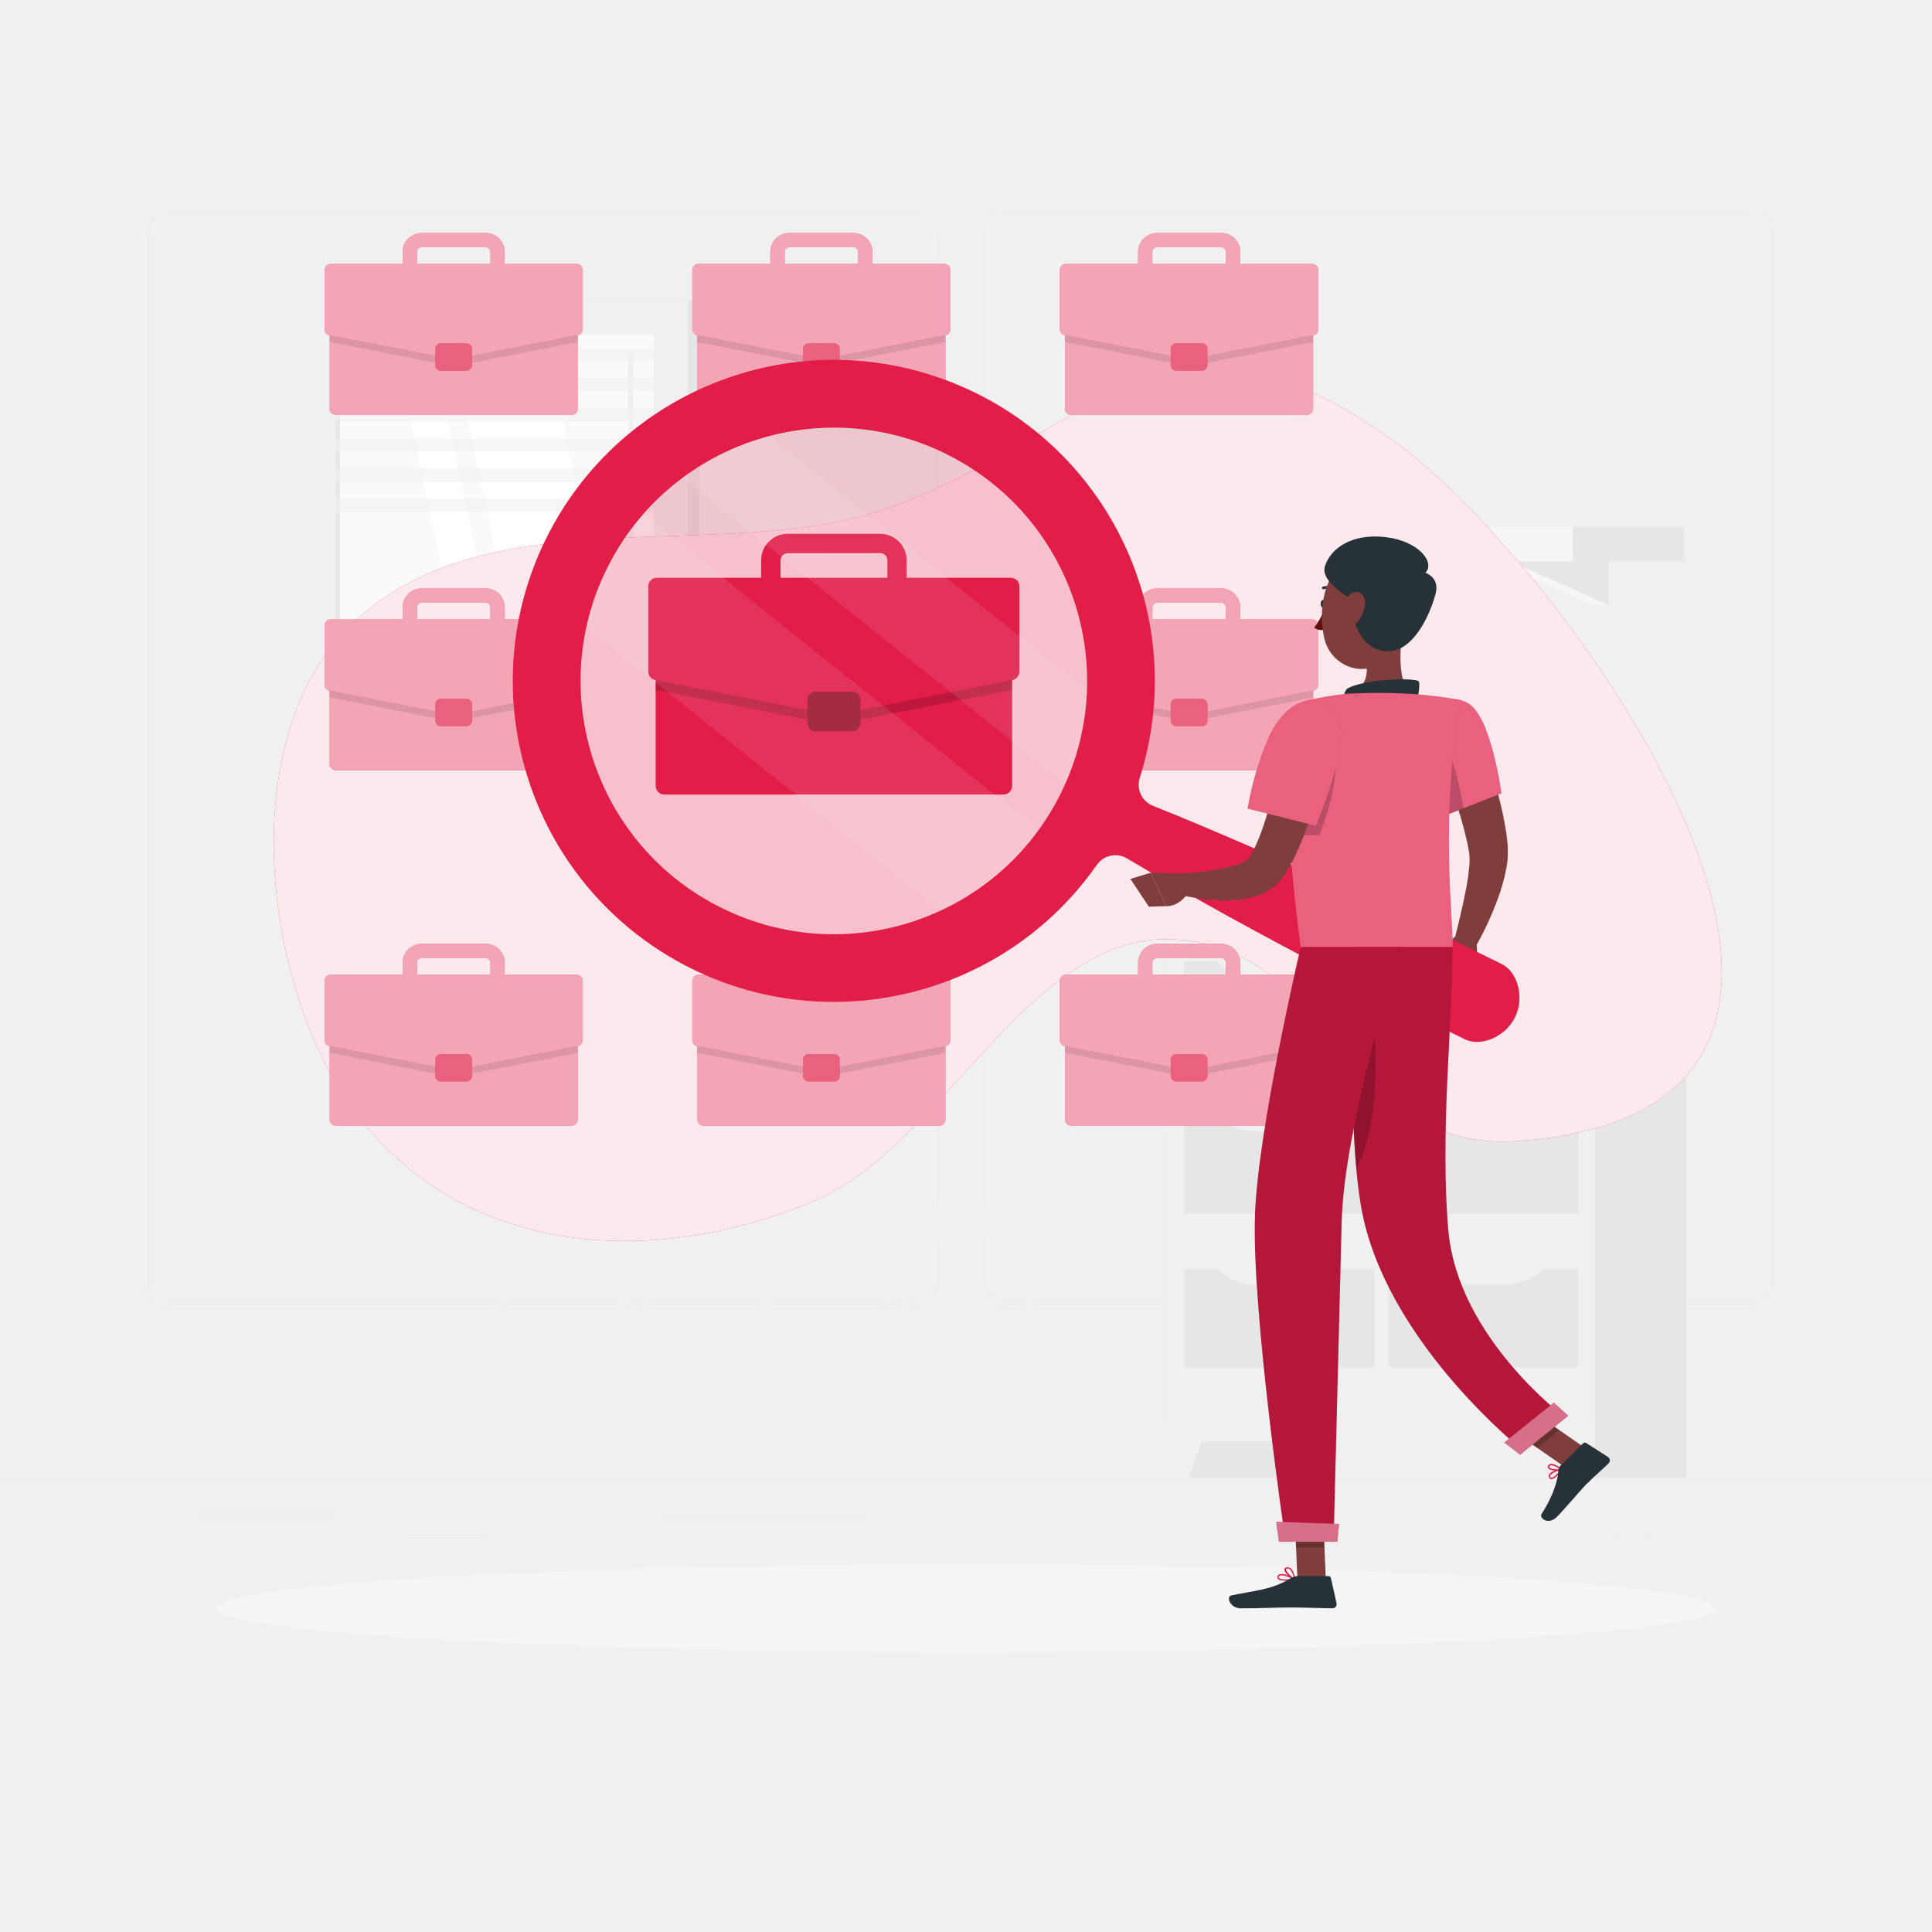
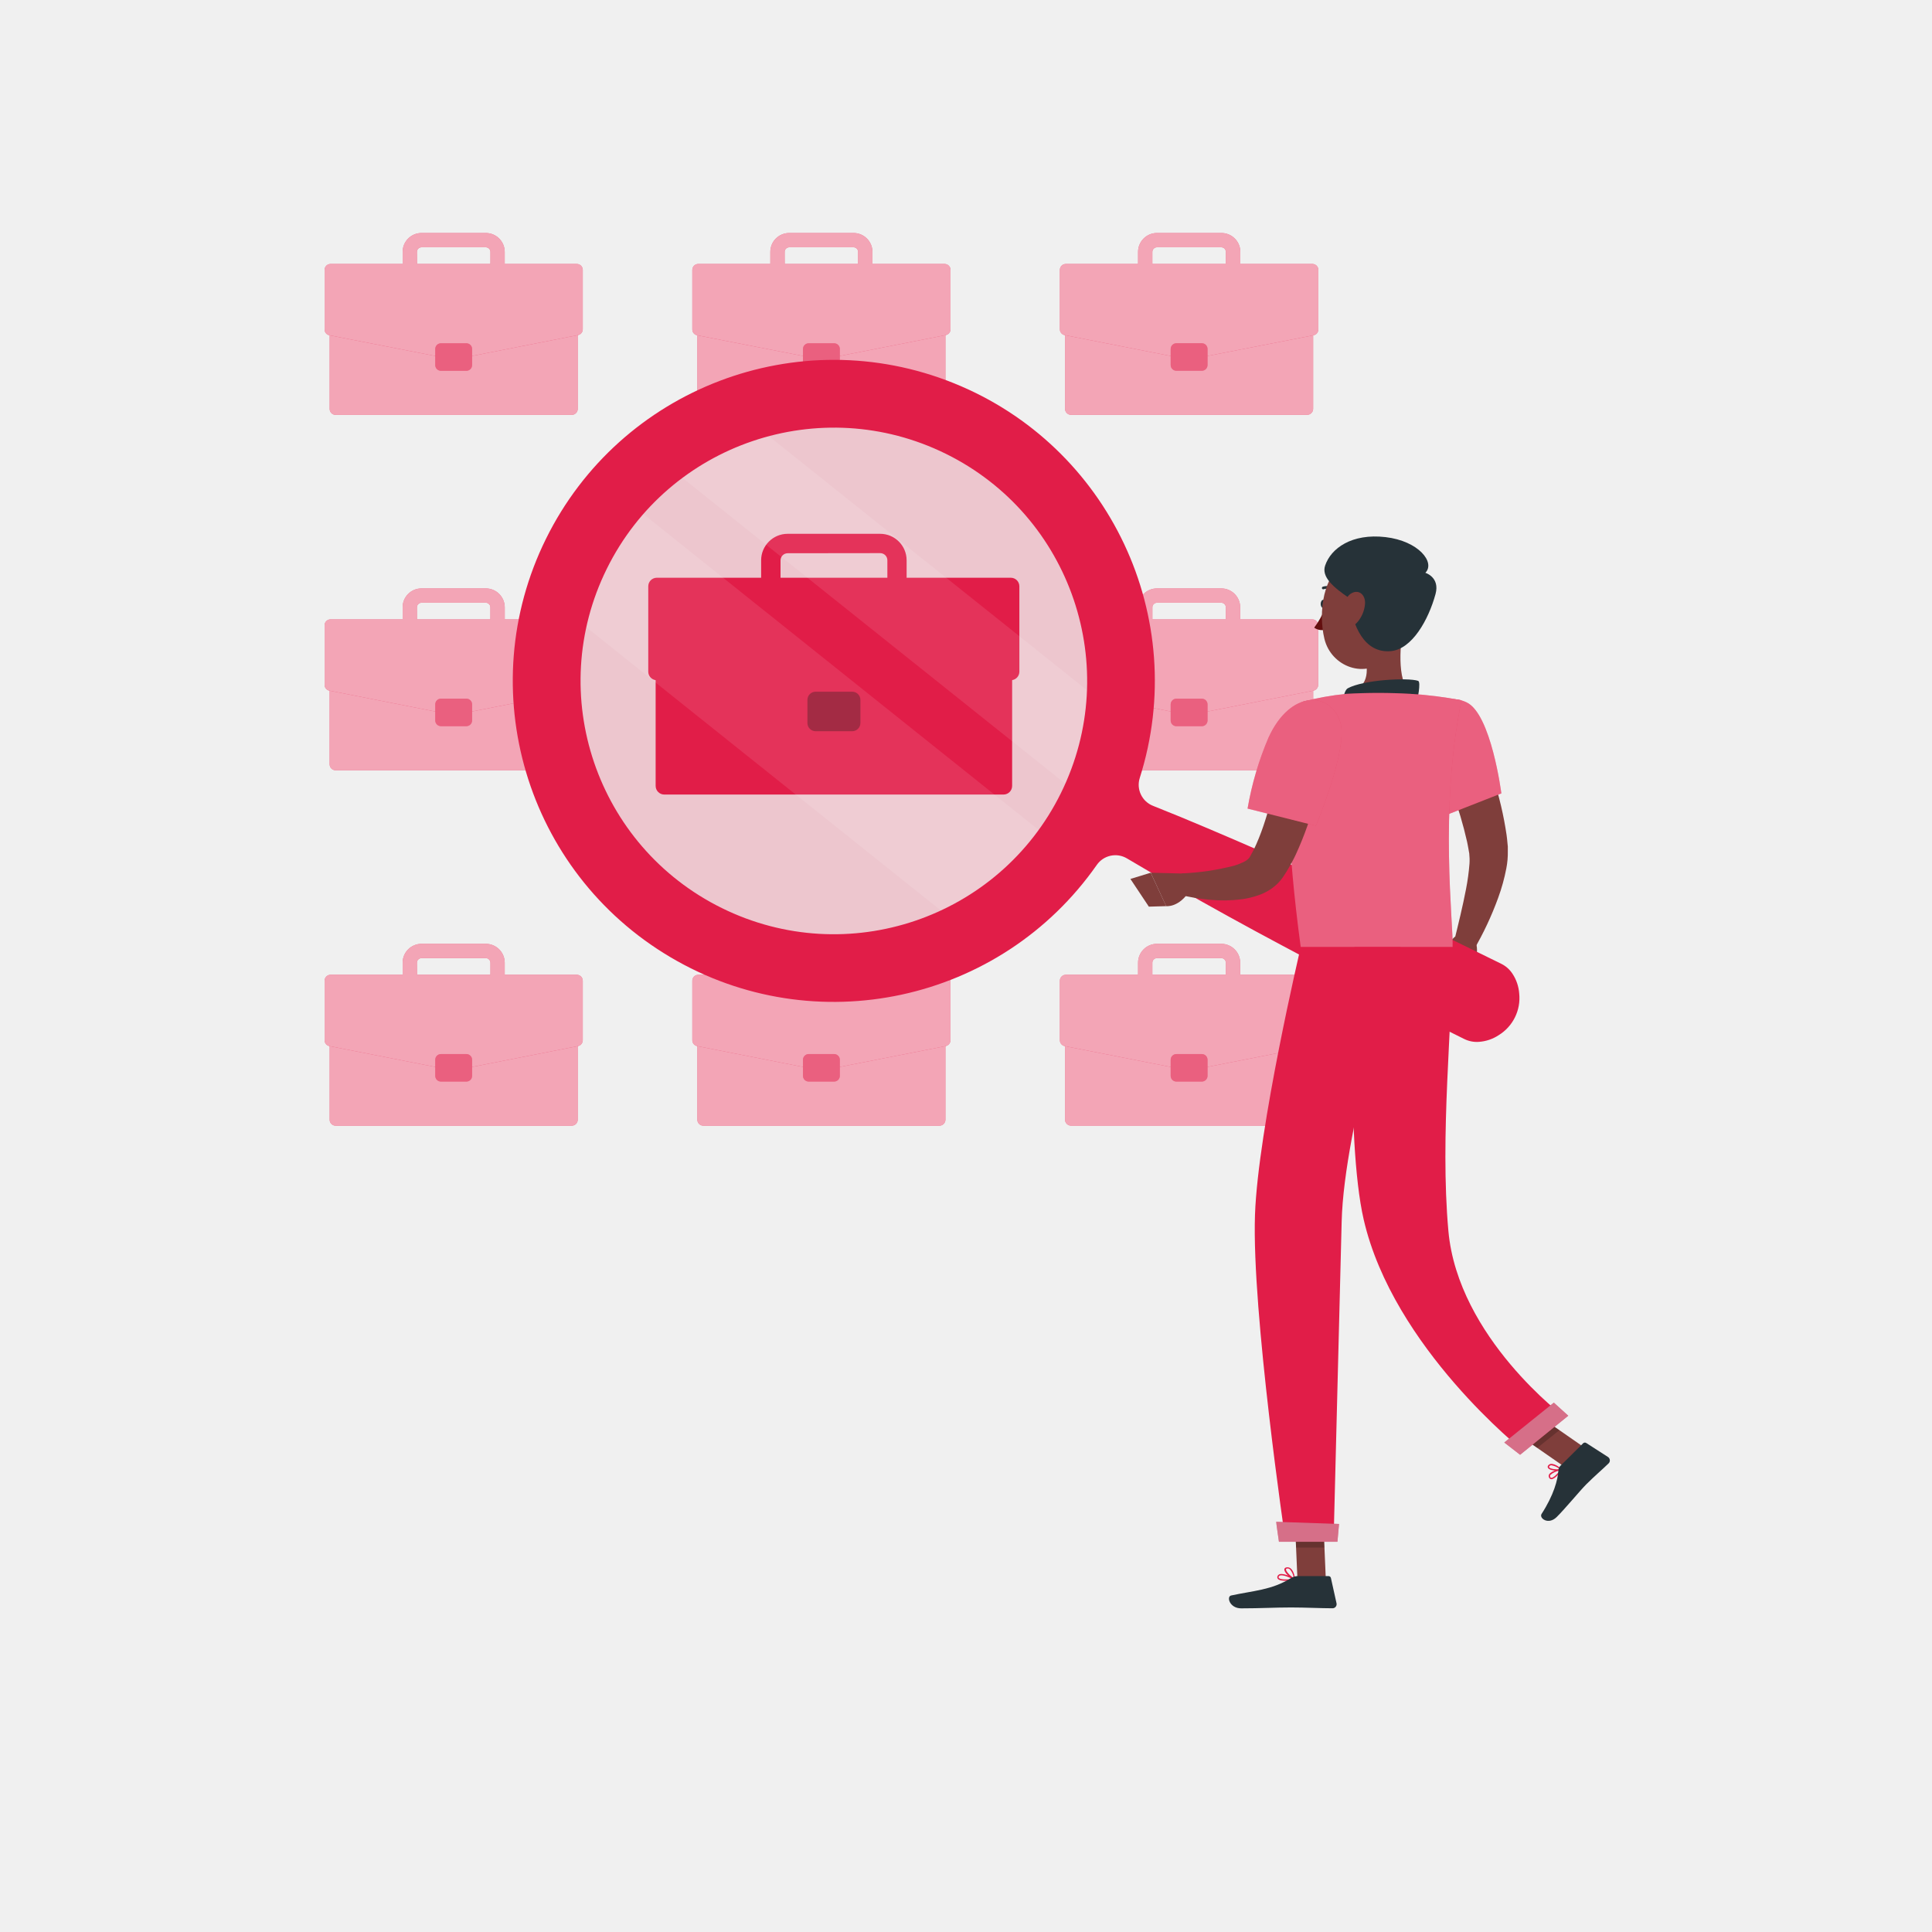
<svg xmlns="http://www.w3.org/2000/svg" viewBox="0 0 500 500">
-   <g id="background-complete">
-     <rect y="382.4" width="500" height="0.25" style="fill:#ebebeb" />
-     <rect x="52.46" y="391.92" width="33.12" height="0.25" style="fill:#ebebeb" />
-     <rect x="171.14" y="392.05" width="53.86" height="0.25" style="fill:#ebebeb" />
-     <rect x="105.77" y="397.08" width="19.19" height="0.25" style="fill:#ebebeb" />
-     <rect x="426.77" y="396.96" width="19.23" height="0.25" style="fill:#ebebeb" />
-     <rect x="387.57" y="396.96" width="30.29" height="0.25" style="fill:#ebebeb" />
-     <rect x="328.33" y="395.31" width="42.56" height="0.25" style="fill:#ebebeb" />
-     <path d="M237,337.8H43.91a5.71,5.71,0,0,1-5.7-5.71V60.66A5.71,5.71,0,0,1,43.91,55H237a5.71,5.71,0,0,1,5.71,5.71V332.09A5.71,5.71,0,0,1,237,337.8ZM43.91,55.2a5.46,5.46,0,0,0-5.45,5.46V332.09a5.46,5.46,0,0,0,5.45,5.46H237a5.47,5.47,0,0,0,5.46-5.46V60.66A5.47,5.47,0,0,0,237,55.2Z" style="fill:#ebebeb" />
-     <path d="M453.31,337.8H260.21a5.72,5.72,0,0,1-5.71-5.71V60.66A5.72,5.72,0,0,1,260.21,55h193.1A5.71,5.71,0,0,1,459,60.66V332.09A5.71,5.71,0,0,1,453.31,337.8ZM260.21,55.2a5.47,5.47,0,0,0-5.46,5.46V332.09a5.47,5.47,0,0,0,5.46,5.46h193.1a5.47,5.47,0,0,0,5.46-5.46V60.66a5.47,5.47,0,0,0-5.46-5.46Z" style="fill:#ebebeb" />
-     <rect x="302.21" y="241.5" width="28.32" height="140.9" transform="translate(632.75 623.9) rotate(180)" style="fill:#e6e6e6" />
-     <polygon points="307.59 382.4 302.21 382.4 302.21 367.1 313.23 367.1 307.59 382.4" style="fill:#f0f0f0" />
-     <rect x="408.06" y="241.5" width="28.32" height="140.9" transform="translate(844.44 623.9) rotate(180)" style="fill:#e6e6e6" />
-     <rect x="302.21" y="241.5" width="110.54" height="131.51" transform="translate(714.97 614.51) rotate(180)" style="fill:#f0f0f0" />
-     <rect x="318.25" y="316.45" width="25.57" height="49.29" transform="translate(-10.06 672.13) rotate(-90)" style="fill:#e6e6e6" />
-     <rect x="371.15" y="316.45" width="25.57" height="49.29" transform="translate(42.84 725.03) rotate(-90)" style="fill:#e6e6e6" />
-     <path d="M379.06,332.59h9.75a15.4,15.4,0,0,0,11.2-4.82H367.86A15.4,15.4,0,0,0,379.06,332.59Z" style="fill:#f0f0f0" />
-     <path d="M325.66,332.59h9.75a15.4,15.4,0,0,0,11.2-4.82H314.46A15.4,15.4,0,0,0,325.66,332.59Z" style="fill:#f0f0f0" />
-     <rect x="318.25" y="276.7" width="25.57" height="49.29" transform="translate(29.68 632.38) rotate(-90)" style="fill:#e6e6e6" />
-     <rect x="371.15" y="276.7" width="25.57" height="49.29" transform="translate(82.59 685.29) rotate(-90)" style="fill:#e6e6e6" />
-     <path d="M379.06,292.84h9.75A15.43,15.43,0,0,0,400,288H367.86A15.43,15.43,0,0,0,379.06,292.84Z" style="fill:#f0f0f0" />
-     <path d="M325.66,292.84h9.75a15.43,15.43,0,0,0,11.2-4.81H314.46A15.43,15.43,0,0,0,325.66,292.84Z" style="fill:#f0f0f0" />
-     <rect x="318.25" y="236.96" width="25.57" height="49.29" transform="translate(69.43 592.64) rotate(-90)" style="fill:#e6e6e6" />
-     <rect x="371.15" y="236.96" width="25.57" height="49.29" transform="translate(122.33 645.54) rotate(-90)" style="fill:#e6e6e6" />
-     <path d="M379.06,253.1h9.75a15.4,15.4,0,0,0,11.2-4.82H367.86A15.4,15.4,0,0,0,379.06,253.1Z" style="fill:#f0f0f0" />
-     <path d="M325.66,253.1h9.75a15.4,15.4,0,0,0,11.2-4.82H314.46A15.4,15.4,0,0,0,325.66,253.1Z" style="fill:#f0f0f0" />
-     <polygon points="407.38 382.4 412.76 382.4 412.76 367.1 401.74 367.1 407.38 382.4" style="fill:#f0f0f0" />
-     <polygon points="412.04 144.77 416.37 156.61 412.04 156.61 385.47 144.77 412.04 144.77" style="fill:#f5f5f5" />
-     <polygon points="416.37 144.77 416.37 156.61 389.81 144.77 416.37 144.77" style="fill:#e6e6e6" />
-     <polygon points="307.87 144.77 312.2 156.61 307.87 156.61 281.31 144.77 307.87 144.77" style="fill:#f5f5f5" />
-     <polygon points="312.2 144.77 312.2 156.61 285.64 144.77 312.2 144.77" style="fill:#e6e6e6" />
-     <rect x="406.98" y="136.31" width="28.89" height="9.01" style="fill:#e6e6e6" />
-     <rect x="263.35" y="136.31" width="143.63" height="9.01" transform="translate(670.33 281.64) rotate(180)" style="fill:#f5f5f5" />
-     <path d="M377.81,105s.29,31.32,11.1,31.32S400,105,400,105Z" style="fill:#f0f0f0" />
-     <path d="M310.78,126.1s.76,10.21,29.84,10.21,29.84-10.21,29.84-10.21Z" style="fill:#f0f0f0" />
-     <path d="M224.36,382.4h1.93l5.53-27.25,1-4.78,6-29.7H262l12.53,61.73h1.94l-12.77-62.86a.94.94,0,0,0-.93-.76H238.05a.93.93,0,0,0-.92.76l-5.3,26.08-1,4.77Z" style="fill:#f0f0f0" />
-     <path d="M187.23,382.4h1.93l12.54-61.73h23.12l6,29.72,1,4.76,5.54,27.25h1.93l-6.5-32-1-4.75-5.3-26.08a1,1,0,0,0-.93-.76H200.93a.94.94,0,0,0-.93.76Z" style="fill:#f0f0f0" />
-     <path d="M265.46,311.58H198.19a5.83,5.83,0,0,0-5.82,5.82v.2a2.13,2.13,0,0,0,2.13,2.13h74.65a2.13,2.13,0,0,0,2.13-2.13v-.2A5.83,5.83,0,0,0,265.46,311.58Z" style="fill:#f0f0f0" />
-     <path d="M156.85,382.4h1.93l5.53-27.25,1-4.78,6-29.7h23.12L207,382.4h1.94l-12.77-62.86a.94.94,0,0,0-.93-.76H170.54a.93.93,0,0,0-.92.76l-5.3,26.08-1,4.77Z" style="fill:#f0f0f0" />
-     <path d="M119.72,382.4h1.94l12.53-61.73h23.13l6,29.72,1,4.76,5.54,27.25h1.93l-6.5-32-1-4.75L159,319.54a1,1,0,0,0-.93-.76H133.42a.94.94,0,0,0-.93.76Z" style="fill:#f0f0f0" />
-     <path d="M198,311.58H130.68a5.83,5.83,0,0,0-5.82,5.82v.2a2.13,2.13,0,0,0,2.13,2.13h74.66a2.12,2.12,0,0,0,2.12-2.13v-.2A5.83,5.83,0,0,0,198,311.58Z" style="fill:#f0f0f0" />
-     <rect x="84.33" y="77.76" width="96.65" height="154.83" transform="translate(265.31 310.36) rotate(180)" style="fill:#e6e6e6" />
-     <rect x="78.02" y="77.76" width="100.01" height="154.83" transform="translate(256.05 310.36) rotate(180)" style="fill:#f0f0f0" />
-     <rect x="84.33" y="232.6" width="96.65" height="11.74" transform="translate(265.31 476.93) rotate(180)" style="fill:#e6e6e6" />
-     <rect x="67.49" y="232.6" width="100.01" height="11.74" transform="translate(235 476.93) rotate(180)" style="fill:#f0f0f0" />
-     <rect x="59.45" y="114.02" width="137.15" height="82.33" transform="translate(283.2 27.16) rotate(90)" style="fill:#fafafa" />
-     <polygon points="169.89 223.75 140.93 86.61 116.43 86.61 145.39 223.75 169.89 223.75" style="fill:#fff" />
-     <path d="M163.22,207.37a.63.63,0,0,0,.63-.63V92.36a.63.63,0,1,0-1.26,0V206.74A.63.63,0,0,0,163.22,207.37Z" style="fill:#f0f0f0" />
-     <polygon points="140.13 223.75 111.17 86.61 101.62 86.61 130.57 223.75 140.13 223.75" style="fill:#fff" />
-     <rect x="18.85" y="154.62" width="137.15" height="1.12" transform="translate(242.6 67.76) rotate(90)" style="fill:#e6e6e6" />
-     <polygon points="75.92 93.4 172.57 93.4 173.39 90.04 76.74 90.04 75.92 93.4" style="fill:#f0f0f0;opacity:0.6" />
-     <polygon points="75.92 101.21 172.57 101.21 173.39 97.86 76.74 97.86 75.92 101.21" style="fill:#f0f0f0;opacity:0.6" />
-     <polygon points="75.92 109.03 172.57 109.03 173.39 105.67 76.74 105.67 75.92 109.03" style="fill:#f0f0f0;opacity:0.6" />
-     <polygon points="75.92 116.84 172.57 116.84 173.39 113.49 76.74 113.49 75.92 116.84" style="fill:#f0f0f0;opacity:0.6" />
-     <polygon points="75.92 124.66 172.57 124.66 173.39 121.31 76.74 121.31 75.92 124.66" style="fill:#f0f0f0;opacity:0.6" />
-     <polygon points="75.92 132.48 172.57 132.48 173.39 129.12 76.74 129.12 75.92 132.48" style="fill:#f0f0f0;opacity:0.6" />
-   </g>
-   <g id="background-simple">
-     <path d="M363.08,115.91c-61.25-46-81-2.31-134,15.86C186.81,146.25,126,127.64,90.92,161.59c-30.57,29.57-22.59,93.07-.25,124.57,27.23,38.37,76.73,43,120.29,24.55,33.19-14.08,55.5-69.3,92.46-67.61,42.53,2,44.49,55.19,88.91,52.24C507.93,287.65,405.62,147.84,363.08,115.91Z" style="fill:#e11d48" />
-     <path d="M363.08,115.91c-61.25-46-81-2.31-134,15.86C186.81,146.25,126,127.64,90.92,161.59c-30.57,29.57-22.59,93.07-.25,124.57,27.23,38.37,76.73,43,120.29,24.55,33.19-14.08,55.5-69.3,92.46-67.61,42.53,2,44.49,55.19,88.91,52.24C507.93,287.65,405.62,147.84,363.08,115.91Z" style="fill:#fff;opacity:0.9" />
-   </g>
-   <g id="Shadow">
-     <ellipse id="path" cx="250" cy="416.24" rx="193.89" ry="11.32" style="fill:#f5f5f5" />
-   </g>
  <g id="Briefcases">
    <rect x="180.47" y="262.73" width="64.21" height="28.6" rx="1.56" style="fill:#e11d48" />
    <rect x="180.47" y="262.73" width="64.21" height="28.6" rx="1.56" style="fill:#fff;opacity:0.6" />
-     <path d="M243.11,262.73H182a1.56,1.56,0,0,0-1.56,1.56v8.17l31.8,6.26a1.47,1.47,0,0,0,.59,0l31.81-6.26v-8.17A1.56,1.56,0,0,0,243.11,262.73Z" style="opacity:0.1" />
    <path d="M244.45,252.27H225.79v-3.13a4.89,4.89,0,0,0-4.88-4.88H204.24a4.89,4.89,0,0,0-4.88,4.88v3.13H180.71a1.54,1.54,0,0,0-1.54,1.54v15.41a1.55,1.55,0,0,0,1.24,1.51L212.28,277a1.94,1.94,0,0,0,.59,0l31.87-6.27a1.56,1.56,0,0,0,1.25-1.51V253.81A1.54,1.54,0,0,0,244.45,252.27Zm-41.38-3.13a1.19,1.19,0,0,1,1.17-1.18h16.67a1.19,1.19,0,0,1,1.17,1.18v3.13h-19Z" style="fill:#e11d48" />
    <path d="M244.45,252.27H225.79v-3.13a4.89,4.89,0,0,0-4.88-4.88H204.24a4.89,4.89,0,0,0-4.88,4.88v3.13H180.71a1.54,1.54,0,0,0-1.54,1.54v15.41a1.55,1.55,0,0,0,1.24,1.51L212.28,277a1.94,1.94,0,0,0,.59,0l31.87-6.27a1.56,1.56,0,0,0,1.25-1.51V253.81A1.54,1.54,0,0,0,244.45,252.27Zm-41.38-3.13a1.19,1.19,0,0,1,1.17-1.18h16.67a1.19,1.19,0,0,1,1.17,1.18v3.13h-19Z" style="fill:#fff;opacity:0.6" />
    <rect x="207.81" y="272.79" width="9.54" height="7.12" rx="1.48" style="fill:#e11d48" />
    <rect x="207.81" y="272.79" width="9.54" height="7.12" rx="1.48" style="fill:#fff;opacity:0.3" />
    <rect x="180.47" y="78.77" width="64.21" height="28.6" rx="1.56" style="fill:#e11d48" />
    <rect x="180.47" y="78.77" width="64.21" height="28.6" rx="1.56" style="fill:#fff;opacity:0.6" />
-     <path d="M243.11,78.77H182a1.56,1.56,0,0,0-1.56,1.56V88.5l31.8,6.26a1.47,1.47,0,0,0,.59,0l31.81-6.26V80.33A1.56,1.56,0,0,0,243.11,78.77Z" style="opacity:0.1" />
    <path d="M244.45,68.31H225.79V65.18a4.89,4.89,0,0,0-4.88-4.88H204.24a4.89,4.89,0,0,0-4.88,4.88v3.13H180.71a1.54,1.54,0,0,0-1.54,1.54V85.26a1.54,1.54,0,0,0,1.24,1.51L212.28,93a1.47,1.47,0,0,0,.59,0l31.87-6.27A1.55,1.55,0,0,0,246,85.26V69.85A1.54,1.54,0,0,0,244.45,68.31Zm-41.38-3.13A1.18,1.18,0,0,1,204.24,64h16.67a1.18,1.18,0,0,1,1.17,1.17v3.13h-19Z" style="fill:#e11d48" />
    <path d="M244.45,68.31H225.79V65.18a4.89,4.89,0,0,0-4.88-4.88H204.24a4.89,4.89,0,0,0-4.88,4.88v3.13H180.71a1.54,1.54,0,0,0-1.54,1.54V85.26a1.54,1.54,0,0,0,1.24,1.51L212.28,93a1.47,1.47,0,0,0,.59,0l31.87-6.27A1.55,1.55,0,0,0,246,85.26V69.85A1.54,1.54,0,0,0,244.45,68.31Zm-41.38-3.13A1.18,1.18,0,0,1,204.24,64h16.67a1.18,1.18,0,0,1,1.17,1.17v3.13h-19Z" style="fill:#fff;opacity:0.6" />
    <rect x="207.81" y="88.84" width="9.54" height="7.12" rx="1.48" style="fill:#e11d48" />
    <rect x="207.81" y="88.84" width="9.54" height="7.12" rx="1.48" style="fill:#fff;opacity:0.3" />
    <rect x="85.31" y="262.73" width="64.21" height="28.6" rx="1.56" style="fill:#e11d48" />
    <rect x="85.31" y="262.73" width="64.21" height="28.6" rx="1.56" style="fill:#fff;opacity:0.6" />
-     <path d="M148,262.73H86.87a1.56,1.56,0,0,0-1.56,1.56v8.17l31.8,6.26a1.52,1.52,0,0,0,.6,0l31.81-6.26v-8.17A1.56,1.56,0,0,0,148,262.73Z" style="opacity:0.1" />
    <path d="M149.28,252.27H130.62v-3.13a4.89,4.89,0,0,0-4.88-4.88H109.08a4.89,4.89,0,0,0-4.88,4.88v3.13H85.54A1.54,1.54,0,0,0,84,253.81v15.41a1.55,1.55,0,0,0,1.24,1.51L117.11,277a2,2,0,0,0,.6,0l31.87-6.27a1.55,1.55,0,0,0,1.24-1.51V253.81A1.54,1.54,0,0,0,149.28,252.27Zm-41.38-3.13a1.2,1.2,0,0,1,1.18-1.18h16.66a1.2,1.2,0,0,1,1.18,1.18v3.13h-19Z" style="fill:#e11d48" />
    <path d="M149.28,252.27H130.62v-3.13a4.89,4.89,0,0,0-4.88-4.88H109.08a4.89,4.89,0,0,0-4.88,4.88v3.13H85.54A1.54,1.54,0,0,0,84,253.81v15.41a1.55,1.55,0,0,0,1.24,1.51L117.11,277a2,2,0,0,0,.6,0l31.87-6.27a1.55,1.55,0,0,0,1.24-1.51V253.81A1.54,1.54,0,0,0,149.28,252.27Zm-41.38-3.13a1.2,1.2,0,0,1,1.18-1.18h16.66a1.2,1.2,0,0,1,1.18,1.18v3.13h-19Z" style="fill:#fff;opacity:0.6" />
    <rect x="112.64" y="272.79" width="9.54" height="7.12" rx="1.48" style="fill:#e11d48" />
    <rect x="112.64" y="272.79" width="9.54" height="7.12" rx="1.48" style="fill:#fff;opacity:0.3" />
    <rect x="85.31" y="78.77" width="64.21" height="28.6" rx="1.56" style="fill:#e11d48" />
    <rect x="85.31" y="78.77" width="64.21" height="28.6" rx="1.56" style="fill:#fff;opacity:0.6" />
-     <path d="M148,78.77H86.87a1.56,1.56,0,0,0-1.56,1.56V88.5l31.8,6.26a1.51,1.51,0,0,0,.6,0l31.81-6.26V80.33A1.56,1.56,0,0,0,148,78.77Z" style="opacity:0.1" />
    <path d="M149.28,68.31H130.62V65.18a4.89,4.89,0,0,0-4.88-4.88H109.08a4.89,4.89,0,0,0-4.88,4.88v3.13H85.54A1.54,1.54,0,0,0,84,69.85V85.26a1.54,1.54,0,0,0,1.24,1.51L117.11,93a1.51,1.51,0,0,0,.6,0l31.87-6.27a1.54,1.54,0,0,0,1.24-1.51V69.85A1.54,1.54,0,0,0,149.28,68.31ZM107.9,65.18A1.19,1.19,0,0,1,109.08,64h16.66a1.19,1.19,0,0,1,1.18,1.17v3.13h-19Z" style="fill:#e11d48" />
    <path d="M149.28,68.31H130.62V65.18a4.89,4.89,0,0,0-4.88-4.88H109.08a4.89,4.89,0,0,0-4.88,4.88v3.13H85.54A1.54,1.54,0,0,0,84,69.85V85.26a1.54,1.54,0,0,0,1.24,1.51L117.11,93a1.51,1.51,0,0,0,.6,0l31.87-6.27a1.54,1.54,0,0,0,1.24-1.51V69.85A1.54,1.54,0,0,0,149.28,68.31ZM107.9,65.18A1.19,1.19,0,0,1,109.08,64h16.66a1.19,1.19,0,0,1,1.18,1.17v3.13h-19Z" style="fill:#fff;opacity:0.6" />
    <rect x="112.64" y="88.84" width="9.54" height="7.12" rx="1.48" style="fill:#e11d48" />
    <rect x="112.64" y="88.84" width="9.54" height="7.12" rx="1.48" style="fill:#fff;opacity:0.3" />
    <path d="M140,199.35H86.87a1.57,1.57,0,0,1-1.57-1.57V172.31a1.55,1.55,0,0,1,.13-.61,2.15,2.15,0,0,1,.14-.26,1.1,1.1,0,0,1,.2-.23,1.56,1.56,0,0,1,1.1-.46h50.29a65.58,65.58,0,0,0-.41,10.52c0,.57,0,1.14.09,1.7.07,1.05.15,2.11.27,3.16A67,67,0,0,0,140,199.35Z" style="fill:#e11d48" />
    <path d="M140,199.35H86.87a1.57,1.57,0,0,1-1.57-1.57V172.31a1.55,1.55,0,0,1,.13-.61,2.15,2.15,0,0,1,.14-.26,1.1,1.1,0,0,1,.2-.23,1.56,1.56,0,0,1,1.1-.46h50.29a65.58,65.58,0,0,0-.41,10.52c0,.57,0,1.14.09,1.7.07,1.05.15,2.11.27,3.16A67,67,0,0,0,140,199.35Z" style="fill:#fff;opacity:0.6" />
-     <path d="M137.16,170.75a65.58,65.58,0,0,0-.41,10.52c0,.57,0,1.14.09,1.7l-14.66,2.88-4.48.88a1.18,1.18,0,0,1-.59,0l-4.47-.87-27.33-5.38V172.3a1.69,1.69,0,0,1,.12-.6,2.15,2.15,0,0,1,.14-.26,1.1,1.1,0,0,1,.2-.23,1.56,1.56,0,0,1,1.1-.46Z" style="opacity:0.1" />
    <path d="M139.25,160.29h-8.62v-3.13a4.9,4.9,0,0,0-4.89-4.88H109.08a4.88,4.88,0,0,0-4.88,4.88v3.13H85.54A1.54,1.54,0,0,0,84,161.83v15.4a1.55,1.55,0,0,0,1.25,1.52h.06l27.33,5.39,4.47.87a1.47,1.47,0,0,0,.59,0l4.48-.88,14.57-2.87a65.58,65.58,0,0,1,.41-10.52A66.34,66.34,0,0,1,139.25,160.29Zm-31.35-3.13a1.19,1.19,0,0,1,1.18-1.17h16.66a1.18,1.18,0,0,1,1.17,1.17v3.13h-19Z" style="fill:#e11d48" />
    <path d="M139.25,160.29h-8.62v-3.13a4.9,4.9,0,0,0-4.89-4.88H109.08a4.88,4.88,0,0,0-4.88,4.88v3.13H85.54A1.54,1.54,0,0,0,84,161.83v15.4a1.55,1.55,0,0,0,1.25,1.52h.06l27.33,5.39,4.47.87a1.47,1.47,0,0,0,.59,0l4.48-.88,14.57-2.87a65.58,65.58,0,0,1,.41-10.52A66.34,66.34,0,0,1,139.25,160.29Zm-31.35-3.13a1.19,1.19,0,0,1,1.18-1.17h16.66a1.18,1.18,0,0,1,1.17,1.17v3.13h-19Z" style="fill:#fff;opacity:0.6" />
    <rect x="112.64" y="180.81" width="9.54" height="7.12" rx="1.48" style="fill:#e11d48" />
    <rect x="112.64" y="180.81" width="9.54" height="7.12" rx="1.48" style="fill:#fff;opacity:0.3" />
    <rect x="275.64" y="262.73" width="64.21" height="28.6" rx="1.56" transform="translate(615.48 554.05) rotate(180)" style="fill:#e11d48" />
    <rect x="275.64" y="262.73" width="64.21" height="28.6" rx="1.56" transform="translate(615.48 554.05) rotate(180)" style="fill:#fff;opacity:0.6" />
-     <path d="M277.2,262.73h61.08a1.56,1.56,0,0,1,1.56,1.56v8.17L308,278.72a1.47,1.47,0,0,1-.59,0l-31.81-6.26v-8.17A1.56,1.56,0,0,1,277.2,262.73Z" style="opacity:0.1" />
    <path d="M275.87,252.27h18.66v-3.13a4.89,4.89,0,0,1,4.88-4.88h16.67a4.89,4.89,0,0,1,4.88,4.88v3.13h18.65a1.54,1.54,0,0,1,1.54,1.54v15.41a1.55,1.55,0,0,1-1.24,1.51L308,277a2,2,0,0,1-.6,0l-31.87-6.27a1.55,1.55,0,0,1-1.24-1.51V253.81A1.54,1.54,0,0,1,275.87,252.27Zm41.38-3.13a1.19,1.19,0,0,0-1.17-1.18H299.41a1.2,1.2,0,0,0-1.18,1.18v3.13h19Z" style="fill:#e11d48" />
    <path d="M275.87,252.27h18.66v-3.13a4.89,4.89,0,0,1,4.88-4.88h16.67a4.89,4.89,0,0,1,4.88,4.88v3.13h18.65a1.54,1.54,0,0,1,1.54,1.54v15.41a1.55,1.55,0,0,1-1.24,1.51L308,277a2,2,0,0,1-.6,0l-31.87-6.27a1.55,1.55,0,0,1-1.24-1.51V253.81A1.54,1.54,0,0,1,275.87,252.27Zm41.38-3.13a1.19,1.19,0,0,0-1.17-1.18H299.41a1.2,1.2,0,0,0-1.18,1.18v3.13h19Z" style="fill:#fff;opacity:0.6" />
    <rect x="302.97" y="272.79" width="9.54" height="7.12" rx="1.48" transform="translate(615.48 552.7) rotate(180)" style="fill:#e11d48" />
    <rect x="302.97" y="272.79" width="9.54" height="7.12" rx="1.48" transform="translate(615.48 552.7) rotate(180)" style="fill:#fff;opacity:0.3" />
    <rect x="275.64" y="78.77" width="64.21" height="28.6" rx="1.56" transform="translate(615.48 186.13) rotate(180)" style="fill:#e11d48" />
    <rect x="275.64" y="78.77" width="64.21" height="28.6" rx="1.56" transform="translate(615.48 186.13) rotate(180)" style="fill:#fff;opacity:0.6" />
-     <path d="M277.2,78.77h61.08a1.56,1.56,0,0,1,1.56,1.56V88.5L308,94.76a1.47,1.47,0,0,1-.59,0L275.64,88.5V80.33A1.56,1.56,0,0,1,277.2,78.77Z" style="opacity:0.1" />
    <path d="M275.87,68.31h18.66V65.18a4.89,4.89,0,0,1,4.88-4.88h16.67A4.89,4.89,0,0,1,321,65.18v3.13h18.65a1.54,1.54,0,0,1,1.54,1.54V85.26a1.54,1.54,0,0,1-1.24,1.51L308,93a1.51,1.51,0,0,1-.6,0l-31.87-6.27a1.54,1.54,0,0,1-1.24-1.51V69.85A1.54,1.54,0,0,1,275.87,68.31Zm41.38-3.13A1.18,1.18,0,0,0,316.08,64H299.41a1.19,1.19,0,0,0-1.18,1.17v3.13h19Z" style="fill:#e11d48" />
    <path d="M275.87,68.31h18.66V65.18a4.89,4.89,0,0,1,4.88-4.88h16.67A4.89,4.89,0,0,1,321,65.18v3.13h18.65a1.54,1.54,0,0,1,1.54,1.54V85.26a1.54,1.54,0,0,1-1.24,1.51L308,93a1.51,1.51,0,0,1-.6,0l-31.87-6.27a1.54,1.54,0,0,1-1.24-1.51V69.85A1.54,1.54,0,0,1,275.87,68.31Zm41.38-3.13A1.18,1.18,0,0,0,316.08,64H299.41a1.19,1.19,0,0,0-1.18,1.17v3.13h19Z" style="fill:#fff;opacity:0.6" />
    <rect x="302.97" y="88.84" width="9.54" height="7.12" rx="1.48" transform="translate(615.48 184.79) rotate(-180)" style="fill:#e11d48" />
    <rect x="302.97" y="88.84" width="9.54" height="7.12" rx="1.48" transform="translate(615.48 184.79) rotate(-180)" style="fill:#fff;opacity:0.3" />
    <path d="M285.19,199.35h53.1a1.57,1.57,0,0,0,1.56-1.57V172.31a1.55,1.55,0,0,0-.13-.61,1.3,1.3,0,0,0-.14-.26,1.1,1.1,0,0,0-.2-.23,1.54,1.54,0,0,0-1.1-.46H288a65.58,65.58,0,0,1,.41,10.52c0,.57,0,1.14-.09,1.7-.06,1.05-.15,2.11-.27,3.16A67,67,0,0,1,285.19,199.35Z" style="fill:#e11d48" />
    <path d="M285.19,199.35h53.1a1.57,1.57,0,0,0,1.56-1.57V172.31a1.55,1.55,0,0,0-.13-.61,1.3,1.3,0,0,0-.14-.26,1.1,1.1,0,0,0-.2-.23,1.54,1.54,0,0,0-1.1-.46H288a65.58,65.58,0,0,1,.41,10.52c0,.57,0,1.14-.09,1.7-.06,1.05-.15,2.11-.27,3.16A67,67,0,0,1,285.19,199.35Z" style="fill:#fff;opacity:0.6" />
-     <path d="M288,170.75a65.58,65.58,0,0,1,.41,10.52c0,.57,0,1.14-.09,1.7L303,185.85l4.48.88a1.18,1.18,0,0,0,.59,0l4.47-.87,27.33-5.38V172.3a1.69,1.69,0,0,0-.12-.6,1.3,1.3,0,0,0-.14-.26,1.1,1.1,0,0,0-.2-.23,1.54,1.54,0,0,0-1.1-.46Z" style="opacity:0.1" />
    <path d="M285.9,160.29h8.63v-3.13a4.89,4.89,0,0,1,4.88-4.88h16.66a4.89,4.89,0,0,1,4.89,4.88v3.13h18.65a1.54,1.54,0,0,1,1.54,1.54v15.4a1.55,1.55,0,0,1-1.24,1.52h-.07l-27.33,5.39L308,185a1.47,1.47,0,0,1-.59,0l-4.48-.88-14.57-2.87a67,67,0,0,0-2.5-21Zm31.35-3.13a1.19,1.19,0,0,0-1.18-1.17H299.41a1.18,1.18,0,0,0-1.17,1.17v3.13h19Z" style="fill:#e11d48" />
    <path d="M285.9,160.29h8.63v-3.13a4.89,4.89,0,0,1,4.88-4.88h16.66a4.89,4.89,0,0,1,4.89,4.88v3.13h18.65a1.54,1.54,0,0,1,1.54,1.54v15.4a1.55,1.55,0,0,1-1.24,1.52h-.07l-27.33,5.39L308,185a1.47,1.47,0,0,1-.59,0l-4.48-.88-14.57-2.87a67,67,0,0,0-2.5-21Zm31.35-3.13a1.19,1.19,0,0,0-1.18-1.17H299.41a1.18,1.18,0,0,0-1.17,1.17v3.13h19Z" style="fill:#fff;opacity:0.6" />
    <rect x="302.97" y="180.81" width="9.54" height="7.12" rx="1.48" transform="translate(615.48 368.75) rotate(180)" style="fill:#e11d48" />
    <rect x="302.97" y="180.81" width="9.54" height="7.12" rx="1.48" transform="translate(615.48 368.75) rotate(180)" style="fill:#fff;opacity:0.3" />
    <rect x="169.68" y="164.54" width="92.26" height="41.09" rx="2.24" style="fill:#e11d48" />
    <path d="M227.78,158H203.83a6.86,6.86,0,0,1-6.85-6.85V145a6.86,6.86,0,0,1,6.85-6.85h23.95a6.85,6.85,0,0,1,6.85,6.85v6.12A6.85,6.85,0,0,1,227.78,158Zm-23.95-14.82A1.85,1.85,0,0,0,202,145v6.12a1.85,1.85,0,0,0,1.85,1.85h23.95a1.85,1.85,0,0,0,1.85-1.85V145a1.85,1.85,0,0,0-1.85-1.85Z" style="fill:#e11d48" />
-     <path d="M259.69,164.54H171.93a2.24,2.24,0,0,0-2.25,2.24v11.75l45.7,9a2,2,0,0,0,.85,0l45.71-9V166.78A2.24,2.24,0,0,0,259.69,164.54Z" style="opacity:0.2" />
    <path d="M262,176l-45.79,9a2.48,2.48,0,0,1-.86,0l-45.79-9a2.22,2.22,0,0,1-1.79-2.17V151.73a2.21,2.21,0,0,1,2.21-2.21H261.6a2.21,2.21,0,0,1,2.21,2.21v22.14A2.21,2.21,0,0,1,262,176Z" style="fill:#e11d48" />
    <rect x="208.96" y="179.01" width="13.71" height="10.23" rx="2.12" style="fill:#e11d48" />
    <rect x="208.96" y="179.01" width="13.71" height="10.23" rx="2.12" style="opacity:0.4" />
  </g>
  <g id="Character">
    <path d="M380.9,187.21c1.15,2.37,2,4.61,3,6.95s1.73,4.67,2.51,7.06a90.17,90.17,0,0,1,3.49,14.86c.1.63.15,1.31.22,2l.1,1c0,.18,0,.31,0,.52l0,.65a21,21,0,0,1-.39,4.52,48.49,48.49,0,0,1-2.11,7.6,83,83,0,0,1-6.36,13.55l-5.08-2.15c1.13-4.56,2.27-9.21,3.13-13.7a57.49,57.49,0,0,0,.89-6.51,15.18,15.18,0,0,0-.06-2.68l-.11-.63-.14-.8c-.11-.53-.18-1.06-.31-1.6a102,102,0,0,0-3.86-13c-.76-2.17-1.6-4.33-2.44-6.5s-1.77-4.35-2.63-6.35Z" style="fill:#7f3e3b" />
    <path d="M376.5,242.44l-3.9,3.8,8.51,4s2.06-3.6.64-6.86Z" style="fill:#7f3e3b" />
    <polygon points="369.46 251.91 376.64 254.85 381.11 250.2 372.6 246.24 369.46 251.91" style="fill:#7f3e3b" />
    <path d="M223.81,247.81a72,72,0,1,0-79.57-63.57A72,72,0,0,0,223.81,247.81Z" style="fill:#e11d48;opacity:0.2" />
    <path d="M171.42,119.54,280.92,207c.47-1,.91-2,1.34-3a71.06,71.06,0,0,0,5.2-20.48h0L192.88,108A71.39,71.39,0,0,0,171.42,119.54Z" style="fill:#fff;opacity:0.1" />
    <path d="M146.16,157.87,249.1,240.12a72,72,0,0,0,24.78-21.28L161.46,129A72,72,0,0,0,146.16,157.87Z" style="fill:#fff;opacity:0.1" />
    <path d="M393.17,257.12a10.68,10.68,0,0,0-1.73-5.1,7.38,7.38,0,0,0-2.95-2.61l-6.83-3.35c-4.54-2.25-9.11-4.44-13.68-6.63s-9.17-4.34-13.75-6.51-9.2-4.28-13.83-6.35q-13.86-6.28-27.9-12.22c-4.68-2-9.37-3.92-14.1-5.8h0a5.85,5.85,0,0,1-3.43-7.22,83.07,83.07,0,1,0-11.12,22.51,5.86,5.86,0,0,1,7.83-1.67h0q6.56,3.9,13.18,7.67,13.23,7.54,26.66,14.7c4.47,2.42,9,4.75,13.45,7.12s9,4.68,13.53,7,9,4.59,13.59,6.83l6.81,3.38a7.34,7.34,0,0,0,3.87.76,10.58,10.58,0,0,0,5.09-1.73A11.27,11.27,0,0,0,393.17,257.12ZM186.8,235a65.54,65.54,0,1,1,87.77-29.76A65.53,65.53,0,0,1,186.8,235Z" style="fill:#e11d48" />
    <path d="M343.19,156.3c0,.59-.31,1.07-.7,1.07s-.7-.48-.7-1.07.31-1.08.7-1.08S343.19,155.7,343.19,156.3Z" style="fill:#263238" />
    <path d="M342.93,157.37a21.16,21.16,0,0,1-2.82,5.07,3.41,3.41,0,0,0,2.83.53Z" style="fill:#630f0f" />
    <path d="M345.29,153a.35.35,0,0,0,.2-.63,3.49,3.49,0,0,0-3.13-.54.35.35,0,1,0,.25.65h0a2.79,2.79,0,0,1,2.48.45A.31.31,0,0,0,345.29,153Z" style="fill:#263238" />
    <path d="M363.42,160.76c-1.06,5.38-2.11,15.23,1.65,18.81,0,0-1.47,5.45-11.45,5.45-11,0-5.25-5.45-5.25-5.45,6-1.43,5.84-5.88,4.79-10Z" style="fill:#7f3e3b" />
    <path d="M367,176.2c.83.27-.25,5.21-.25,5.21s-1.37,3.45-18.39,2.25c-1.31-.1-.81-4.84.44-5.53C352.83,175.93,364.32,175.32,367,176.2Z" style="fill:#263238" />
    <path d="M401.57,382.81c.92-.09,2.26-1.78,2.64-2.4a.17.17,0,0,0,0-.18.16.16,0,0,0-.17-.08c-.1,0-2.52.46-3.11,1.4a.84.84,0,0,0-.1.67c.13.44.38.56.58.59Zm2.11-2.23c-.65.9-1.72,1.95-2.23,1.88-.05,0-.2,0-.29-.34a.46.46,0,0,1,.06-.39A4.71,4.71,0,0,1,403.68,380.58Z" style="fill:#e11d48" />
    <path d="M403.58,380.58a3.22,3.22,0,0,0,.53-.09.18.18,0,0,0,.12-.13.18.18,0,0,0-.06-.17c-.06-.06-1.68-1.44-2.78-1.33h0a.94.94,0,0,0-.68.36.55.55,0,0,0-.07.71C401,380.5,402.58,380.68,403.58,380.58Zm.08-.35c-1,.12-2.46-.08-2.74-.49,0,0-.08-.13.06-.31a.66.66,0,0,1,.45-.23h0A4.22,4.22,0,0,1,403.66,380.23Z" style="fill:#e11d48" />
    <path d="M332.82,409.11a13.43,13.43,0,0,0,2.26-.2.2.2,0,0,0,.14-.14.17.17,0,0,0-.09-.18c-.11-.07-2.67-1.53-3.9-1.2a.9.9,0,0,0-.55.41.66.66,0,0,0,0,.76C331,409,331.88,409.11,332.82,409.11Zm1.7-.46c-1.37.19-3.23.18-3.57-.29-.05-.06-.09-.17,0-.39a.51.51,0,0,1,.34-.24C332.08,407.52,333.62,408.19,334.52,408.65Z" style="fill:#e11d48" />
    <path d="M335,408.91a.2.2,0,0,0,.11,0,.2.2,0,0,0,.07-.16c0-.08-.21-2.06-1.14-2.83a1.33,1.33,0,0,0-1-.3c-.48.05-.61.29-.65.49-.13.83,1.63,2.42,2.51,2.82Zm-1.79-3a1,1,0,0,1,.61.23,4.15,4.15,0,0,1,1,2.26c-.91-.54-2.1-1.79-2-2.29,0,0,0-.16.34-.19Z" style="fill:#e11d48" />
    <polygon points="343.12 408.74 335.78 408.74 335.04 391.72 342.39 391.72 343.12 408.74" style="fill:#7f3e3b" />
    <polygon points="410.63 375.03 404.9 379.62 390.32 369.5 396.06 364.91 410.63 375.03" style="fill:#7f3e3b" />
    <path d="M403.85,379.33l5.86-5.81a.65.65,0,0,1,.8-.08l5.63,3.62a1.07,1.07,0,0,1,.15,1.68c-2.08,2-3.19,2.86-5.77,5.41-1.58,1.58-5.45,6.28-7.64,8.45s-4.63.29-3.92-.8c3.15-4.86,4.22-8.87,4.36-11.31A1.81,1.81,0,0,1,403.85,379.33Z" style="fill:#263238" />
    <path d="M335.82,407.89h8a.63.63,0,0,1,.62.5l1.45,6.53a1.06,1.06,0,0,1-1.05,1.3c-2.9,0-7.08-.21-10.72-.21-4.25,0-7.92.23-12.91.23-3,0-3.85-3.05-2.59-3.33,5.75-1.25,10.44-1.39,15.4-4.45A3.44,3.44,0,0,1,335.82,407.89Z" style="fill:#263238" />
    <path d="M379.55,181.77c6.37,3,9,23.56,9,23.56l-14.65,5.75a117.21,117.21,0,0,1-5.51-17.15C366.34,184.65,373,178.65,379.55,181.77Z" style="fill:#e11d48" />
    <path d="M379.55,181.77c6.37,3,9,23.56,9,23.56l-14.65,5.75a117.21,117.21,0,0,1-5.51-17.15C366.34,184.65,373,178.65,379.55,181.77Z" style="fill:#fff;opacity:0.3" />
-     <path d="M370.06,187.8a8.18,8.18,0,0,0-1.56-.57,13.46,13.46,0,0,0-.06,6.7,116.48,116.48,0,0,0,5.5,17.15l4.83-1.89C377.88,203.82,375.15,190.24,370.06,187.8Z" style="opacity:0.2" />
    <path d="M337.07,181.61s-7.82,8.83-.44,63.5h39.3c.27-6-3.52-35.46,2.3-63.88a102.86,102.86,0,0,0-13.16-1.66,145.27,145.27,0,0,0-16.7,0A73.5,73.5,0,0,0,337.07,181.61Z" style="fill:#e11d48" />
    <path d="M337.07,181.61s-7.82,8.83-.44,63.5h39.3c.27-6-3.52-35.46,2.3-63.88a102.86,102.86,0,0,0-13.16-1.66,145.27,145.27,0,0,0-16.7,0A73.5,73.5,0,0,0,337.07,181.61Z" style="fill:#fff;opacity:0.3" />
-     <path d="M345,193.33c-1.78-5.34-6.06-7.05-10.42-3.88-.88,5.18-1.5,13.53-.79,26.77l7.67-.07S347.63,201.28,345,193.33Z" style="opacity:0.2" />
    <path d="M343.56,191.14c-.32,2.68-.76,5.11-1.25,7.64s-1.06,5-1.71,7.49a85.86,85.86,0,0,1-5.22,14.82c-.57,1.23-1.23,2.44-1.93,3.65-.36.61-.72,1.22-1.13,1.82a12.64,12.64,0,0,1-1.87,2.29,13.27,13.27,0,0,1-4.8,2.85,21.64,21.64,0,0,1-4.47,1.05,36.92,36.92,0,0,1-8.19.1q-2-.16-3.9-.51c-1.3-.23-2.53-.47-3.87-.82l.65-5.48a65.26,65.26,0,0,0,13.52-2A15.39,15.39,0,0,0,322,223a3.75,3.75,0,0,0,1.4-1.11c-.08.07.65-1.14,1.08-2s.91-2,1.32-3c.84-2.06,1.56-4.24,2.22-6.47s1.24-4.5,1.78-6.8,1-4.62,1.5-7,.86-4.74,1.22-6.95Z" style="fill:#7f3e3b" />
    <path d="M346.89,187c2.07,6.71-6.33,26.71-6.33,26.71l-17.69-4.45a81.82,81.82,0,0,1,5.43-18.39C334,178.39,344.4,178.91,346.89,187Z" style="fill:#e11d48" />
    <path d="M346.89,187c2.07,6.71-6.33,26.71-6.33,26.71l-17.69-4.45a81.82,81.82,0,0,1,5.43-18.39C334,178.39,344.4,178.91,346.89,187Z" style="fill:#fff;opacity:0.3" />
    <path d="M306.12,226.07l-8.32-.21,4,8.65s3.38.45,6.16-4.12l2.93-3.49-3.37-.68A8.22,8.22,0,0,0,306.12,226.07Z" style="fill:#7f3e3b" />
    <polygon points="292.55 227.47 297.32 234.64 301.81 234.51 297.8 225.86 292.55 227.47" style="fill:#7f3e3b" />
    <polygon points="335.05 391.73 335.42 400.5 342.77 400.5 342.39 391.73 335.05 391.73" style="opacity:0.2" />
    <polygon points="396.06 364.91 390.32 369.5 397.84 374.72 403.58 370.13 396.06 364.91" style="opacity:0.2" />
    <path d="M363,155c-.44,7.28-.32,11.56-4,15.3-5.52,5.62-14.51,2.3-16.25-5-1.57-6.54-.58-17.34,6.54-20.25A9.94,9.94,0,0,1,363,155Z" style="fill:#7f3e3b" />
    <path d="M368.88,148.24s3.83,1.14,2.63,5.51c-1.81,6.64-6.07,14.28-11.57,14.76-6.85.61-9.94-6.46-10.84-13.77-4.1-2.81-7.14-5.44-6.16-8.36,1.5-4.5,6.94-8.38,15.6-7.38S371.51,145.6,368.88,148.24Z" style="fill:#263238" />
    <path d="M353.27,156.24a8.24,8.24,0,0,1-2.06,4.87c-1.6,1.76-3.28.66-3.56-1.48-.25-1.94.27-5.19,2.23-6.16S353.4,154.06,353.27,156.24Z" style="fill:#7f3e3b" />
    <path d="M350.57,245.11s-2.48,49.52,2.35,70.5c7.65,33.22,41.28,59.84,41.28,59.84L405,366.8s-27.67-20.59-30.16-48.25c-2.23-24.84,1.07-53.37,1.07-73.44Z" style="fill:#e11d48" />
-     <path d="M350.57,245.11s-2.48,49.52,2.35,70.5c7.65,33.22,41.28,59.84,41.28,59.84L405,366.8s-27.67-20.59-30.16-48.25c-2.23-24.84,1.07-53.37,1.07-73.44Z" style="opacity:0.2" />
-     <path d="M354.26,259.78c-1-1.93-2.95,3.82-4.31,11.2,0,10.18.18,21.76,1.07,31.57C357.81,290,356.37,263.78,354.26,259.78Z" style="opacity:0.2" />
    <path d="M389.3,373.32s4.1,3.18,4.1,3.18l12.47-10.11L402.13,363Z" style="fill:#be123c" />
    <path d="M389.3,373.32s4.1,3.18,4.1,3.18l12.47-10.11L402.13,363Z" style="fill:#fafafa;opacity:0.4" />
    <path d="M336.63,245.11s-11.06,46.9-11.84,69.3c-.87,25.13,7.89,84.39,7.89,84.39h12.45s1.53-59.72,2.09-82.61c.6-24.95,15.24-71.08,15.24-71.08Z" style="fill:#e11d48" />
-     <path d="M336.63,245.11s-11.06,46.9-11.84,69.3c-.87,25.13,7.89,84.39,7.89,84.39h12.45s1.53-59.72,2.09-82.61c.6-24.95,15.24-71.08,15.24-71.08Z" style="opacity:0.2" />
    <path d="M330.29,393.84c-.06,0,.7,5.17.7,5.17h15.14l.41-4.61Z" style="fill:#be123c" />
    <path d="M330.29,393.84c-.06,0,.7,5.17.7,5.17h15.14l.41-4.61Z" style="fill:#fafafa;opacity:0.4" />
  </g>
</svg>
